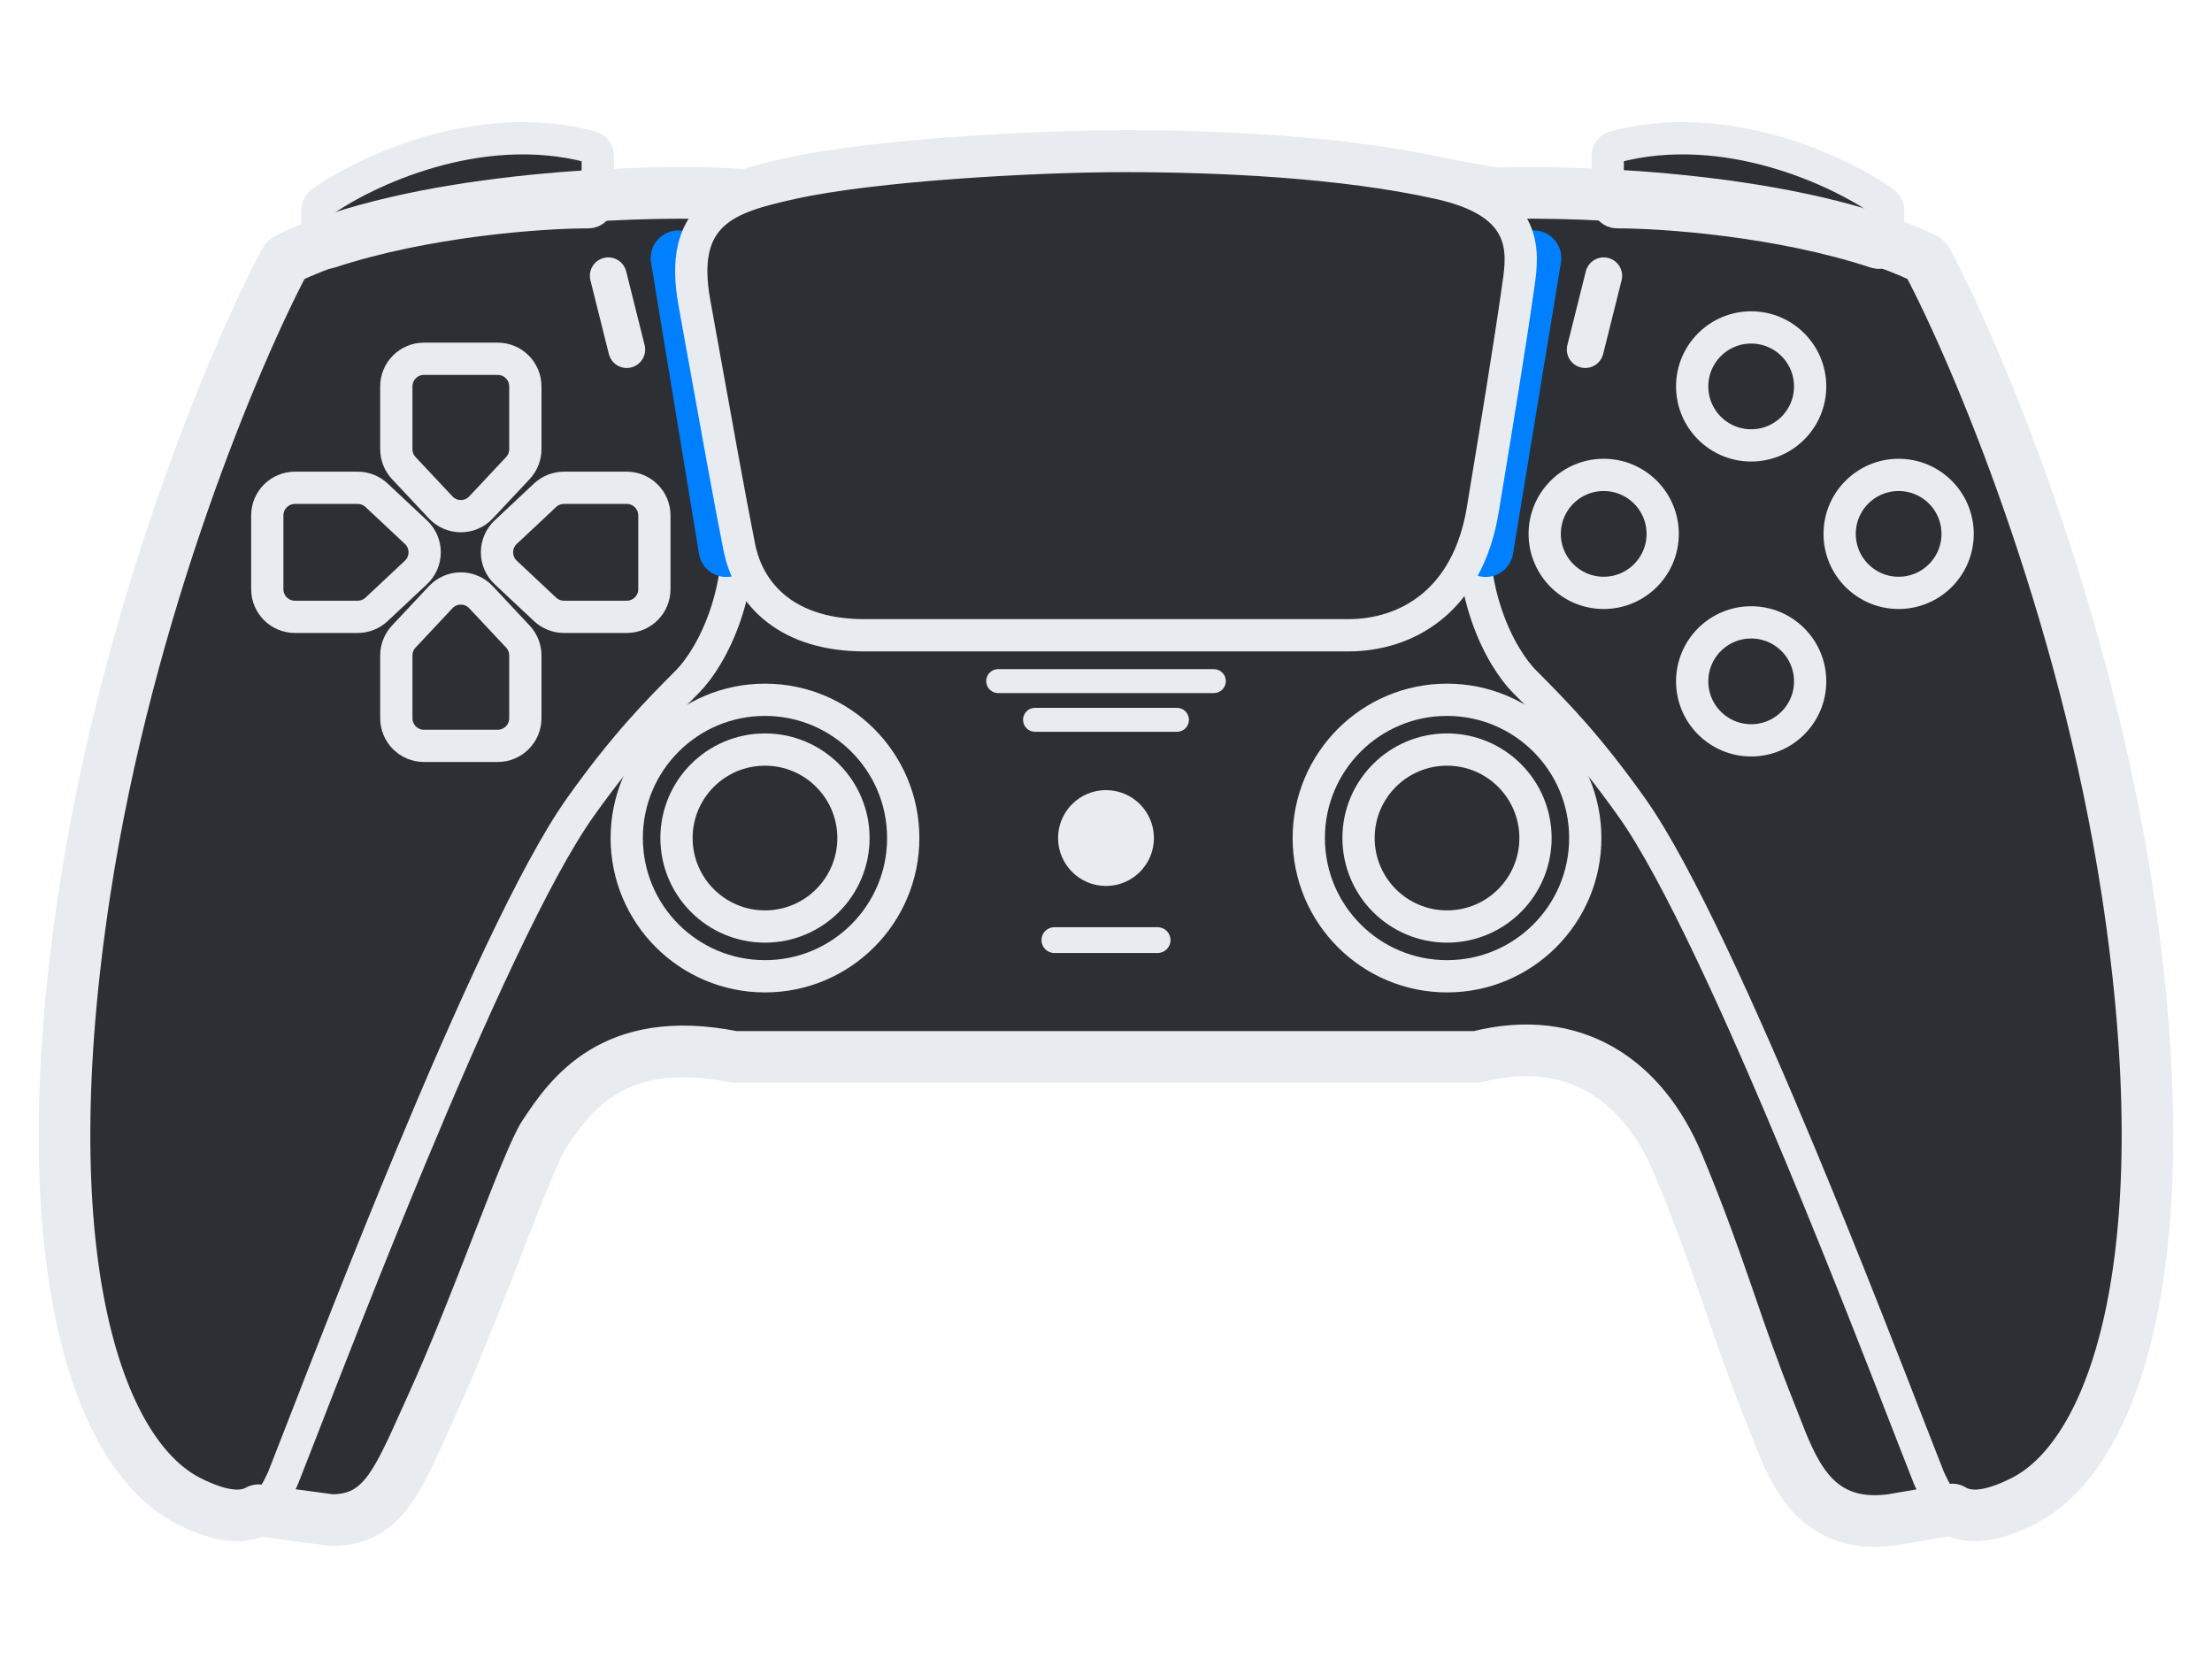
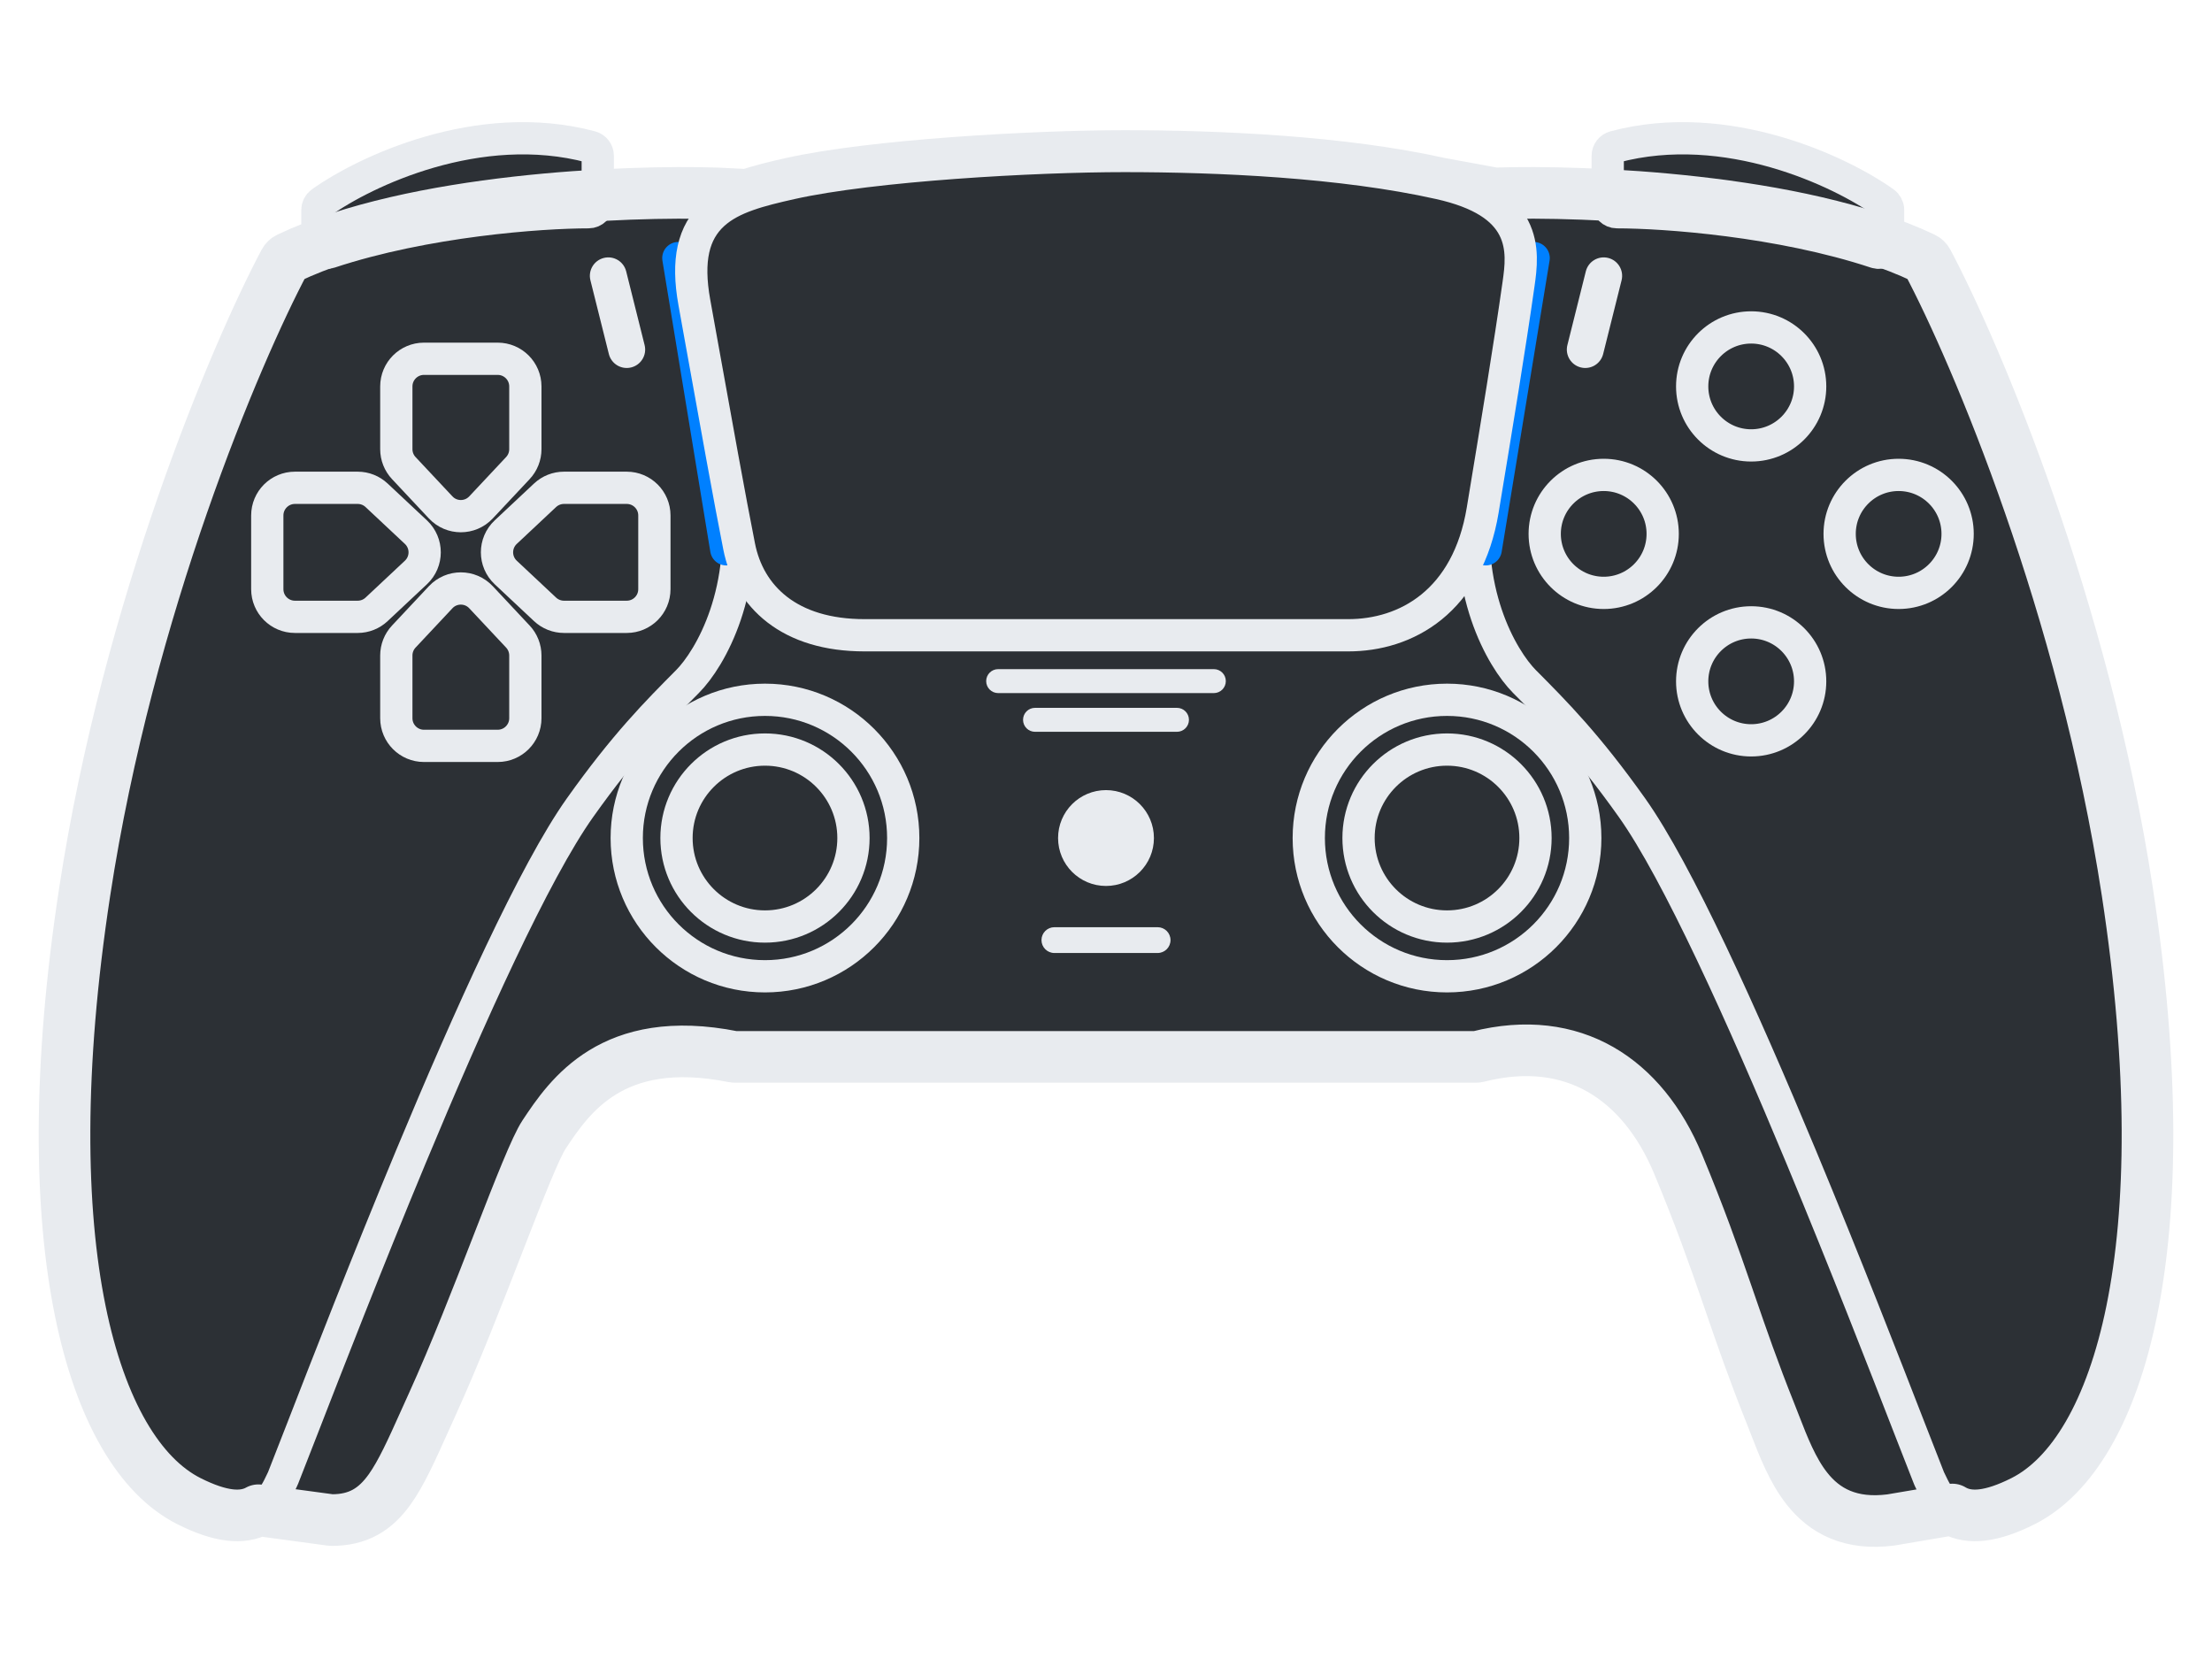
<svg xmlns="http://www.w3.org/2000/svg" viewBox="4 19 120 90" width="120" height="90">
  <path d="M31.988 29.976C36.326 29.484 40.442 29.409 42.915 29.492L44.565 29.574C45.272 29.323 46.072 29.134 46.909 28.946C51.338 27.953 60.128 27.463 64.994 27.463C70.074 27.463 76.814 27.759 82.108 28.946L85.085 29.492C87.558 29.409 91.674 29.484 96.012 29.976C100.34 30.466 104.939 31.378 108.346 32.991C108.444 33.037 108.523 33.113 108.574 33.209C111.209 38.178 117.045 51.936 119.407 67.381C120.882 77.031 120.765 84.611 119.647 90.109C118.535 95.577 116.407 99.1 113.747 100.438C112.023 101.305 110.847 101.394 110.005 100.942C109.974 100.925 109.944 100.908 109.915 100.89L106.584 101.456C106.577 101.457 106.569 101.458 106.562 101.459C105.493 101.593 104.598 101.482 103.84 101.168C103.083 100.855 102.497 100.352 102.026 99.755C101.251 98.775 100.75 97.484 100.29 96.298C100.205 96.077 100.12 95.86 100.036 95.649C99.126 93.374 98.497 91.55 97.865 89.715C97.798 89.522 97.732 89.33 97.665 89.136C96.962 87.102 96.216 84.988 95.038 82.155C94.07 79.826 92.634 78.05 90.822 77.015C89.017 75.985 86.792 75.662 84.18 76.322C84.14 76.332 84.099 76.337 84.058 76.337H43.878C43.845 76.337 43.812 76.334 43.78 76.327C40.446 75.661 38.233 76.231 36.696 77.173C35.139 78.126 34.216 79.491 33.515 80.549C33.301 80.872 32.971 81.584 32.545 82.611C32.125 83.621 31.63 84.89 31.085 86.292L30.988 86.542C29.921 89.284 28.675 92.487 27.455 95.17C27.309 95.492 27.17 95.802 27.035 96.1C26.331 97.668 25.77 98.914 25.147 99.788C24.766 100.322 24.341 100.749 23.816 101.039C23.287 101.33 22.692 101.463 22 101.463C21.978 101.463 21.955 101.462 21.933 101.459L18.017 100.929C18.01 100.934 18.002 100.938 17.995 100.942C17.153 101.394 15.977 101.305 14.253 100.438C11.593 99.1 9.465 95.577 8.353 90.109C7.235 84.611 7.118 77.031 8.594 67.381C10.956 51.936 16.791 38.178 19.426 33.209C19.477 33.113 19.556 33.037 19.654 32.991C23.061 31.378 27.66 30.466 31.988 29.976Z" fill="#2c3035" fill-opacity="1.00" />
  <g fill="none" stroke="#e8ebef" stroke-width="1.75" stroke-linejoin="round" stroke-linecap="round">
    <path d="M27.337 27.242C29.926 26.499 33.003 26.156 36.057 26.97C36.276 27.029 36.428 27.227 36.428 27.453V30.013C36.428 30.289 36.204 30.513 35.928 30.513C33.344 30.513 27.088 30.961 21.875 32.688C21.723 32.738 21.555 32.713 21.425 32.619C21.295 32.525 21.218 32.374 21.218 32.213V30.393C21.218 30.232 21.296 30.08 21.427 29.986C22.616 29.137 24.75 27.985 27.337 27.242Z" fill="#2c3035" fill-opacity="1.00" />
    <path d="M100.308 27.242C97.72 26.499 94.643 26.156 91.589 26.97C91.37 27.029 91.218 27.227 91.218 27.453V30.013C91.218 30.289 91.442 30.513 91.718 30.513C94.301 30.513 100.557 30.961 105.77 32.688C105.923 32.738 106.09 32.713 106.22 32.619C106.351 32.525 106.428 32.374 106.428 32.213V30.393C106.428 30.232 106.35 30.08 106.218 29.986C105.029 29.137 102.895 27.985 100.308 27.242Z" fill="#2c3035" fill-opacity="1.00" />
  </g>
  <path d="M31.988 29.976C36.326 29.484 40.442 29.409 42.915 29.492L44.565 29.574C45.272 29.323 46.072 29.134 46.909 28.946C51.338 27.953 60.128 27.463 64.994 27.463C70.074 27.463 76.814 27.759 82.108 28.946L85.085 29.492C87.558 29.409 91.674 29.484 96.012 29.976C100.34 30.466 104.939 31.378 108.346 32.991C108.444 33.037 108.523 33.113 108.574 33.209C111.209 38.178 117.045 51.936 119.407 67.381C120.882 77.031 120.765 84.611 119.647 90.109C118.535 95.577 116.407 99.1 113.747 100.438C112.023 101.305 110.847 101.394 110.005 100.942C109.974 100.925 109.944 100.908 109.915 100.89L106.584 101.456C106.577 101.457 106.569 101.458 106.562 101.459C105.493 101.593 104.598 101.482 103.84 101.168C103.083 100.855 102.497 100.352 102.026 99.755C101.251 98.775 100.75 97.484 100.29 96.298C100.205 96.077 100.12 95.86 100.036 95.649C99.126 93.374 98.497 91.55 97.865 89.715C97.798 89.522 97.732 89.33 97.665 89.136C96.962 87.102 96.216 84.988 95.038 82.155C94.07 79.826 92.634 78.05 90.822 77.015C89.017 75.985 86.792 75.662 84.18 76.322C84.14 76.332 84.099 76.337 84.058 76.337H43.878C43.845 76.337 43.812 76.334 43.78 76.327C40.446 75.661 38.233 76.231 36.696 77.173C35.139 78.126 34.216 79.491 33.515 80.549C33.301 80.872 32.971 81.584 32.545 82.611C32.125 83.621 31.63 84.89 31.085 86.292L30.988 86.542C29.921 89.284 28.675 92.487 27.455 95.17C27.309 95.492 27.17 95.802 27.035 96.1C26.331 97.668 25.77 98.914 25.147 99.788C24.766 100.322 24.341 100.749 23.816 101.039C23.287 101.33 22.692 101.463 22 101.463C21.978 101.463 21.955 101.462 21.933 101.459L18.017 100.929C18.01 100.934 18.002 100.938 17.995 100.942C17.153 101.394 15.977 101.305 14.253 100.438C11.593 99.1 9.465 95.577 8.353 90.109C7.235 84.611 7.118 77.031 8.594 67.381C10.956 51.936 16.791 38.178 19.426 33.209C19.477 33.113 19.556 33.037 19.654 32.991C23.061 31.378 27.66 30.466 31.988 29.976Z" fill="none" stroke="#e8ebef" stroke-width="2.80" stroke-linejoin="round" stroke-linecap="round" />
  <g fill="none" stroke="#e8ebef" stroke-width="1.75" stroke-linejoin="round" stroke-linecap="round">
    <path d="M42.915 29.492C43.164 29.501 43.369 29.691 43.395 29.939C43.422 30.187 43.261 30.416 43.02 30.477C42.534 30.599 42.187 31.11 42.003 31.97C41.828 32.787 41.846 33.728 41.922 34.349C42.252 36.014 43.1 40.575 43.882 45.691C44.691 50.982 42.542 54.721 41.292 55.978L41.291 55.979C39.623 57.658 37.892 59.399 35.466 62.816C32.996 66.295 29.464 74.125 26.288 81.76C23.901 87.496 21.734 93.075 20.389 96.537C19.948 97.672 19.595 98.579 19.352 99.19C19.347 99.203 19.342 99.216 19.335 99.228C19.312 99.276 19.287 99.329 19.259 99.386C19.171 99.573 19.06 99.806 18.912 100.041" />
    <path d="M109.074 100.019C108.933 99.791 108.827 99.567 108.741 99.386C108.713 99.329 108.688 99.276 108.664 99.228C108.658 99.216 108.653 99.203 108.648 99.19C108.405 98.579 108.052 97.672 107.611 96.537C106.266 93.075 104.099 87.496 101.712 81.76C98.536 74.125 95.004 66.295 92.534 62.816C90.108 59.399 88.377 57.658 86.709 55.979L86.707 55.978C85.458 54.721 83.309 50.982 84.118 45.691C84.9 40.575 85.748 36.014 86.078 34.349C86.153 33.728 86.172 32.787 85.997 31.97C85.813 31.11 85.466 30.599 84.98 30.477C84.739 30.416 84.578 30.187 84.605 29.939C84.631 29.691 84.836 29.501 85.085 29.492" />
-     <path d="M40.8 33.0 L43.4 48.8 M87.2 33.0 L84.6 48.8" stroke="#0080ff" stroke-width="3.00" stroke-linecap="round" />
+     <path d="M40.8 33.0 L43.4 48.8 M87.2 33.0 L84.6 48.8" stroke="#0080ff" stroke-width="1.75" stroke-linecap="round" />
    <path d="M46.909 28.946C51.338 27.953 60.128 27.463 64.994 27.463C70.074 27.463 76.814 27.759 82.108 28.946C84.36 29.451 85.566 30.289 86.12 31.36C86.66 32.404 86.503 33.542 86.381 34.406C85.894 37.841 85.214 41.96 84.438 46.658L84.436 46.672C84.03 49.126 83.006 50.836 81.658 51.93C80.315 53.02 78.691 53.463 77.14 53.463H50.905C48.877 53.463 47.305 52.951 46.166 52.072C45.026 51.192 44.362 49.977 44.099 48.649C43.591 46.09 42.857 42.009 42.032 37.426C41.912 36.762 41.791 36.087 41.668 35.405C41.252 33.1 41.617 31.607 42.693 30.621C43.21 30.148 43.856 29.825 44.565 29.574C45.272 29.323 46.072 29.134 46.909 28.946Z" fill="#2c3035" fill-opacity="1.00" />
    <path d="M30.094 46.527C29.502 47.159 28.498 47.159 27.906 46.527L25.906 44.394C25.645 44.116 25.5 43.749 25.5 43.368L25.5 39.963C25.5 39.135 26.172 38.463 27 38.463L31 38.463C31.828 38.463 32.5 39.135 32.5 39.963L32.5 43.368C32.5 43.749 32.355 44.116 32.094 44.394L30.094 46.527Z" />
    <path d="M27.906 51.399C28.498 50.767 29.502 50.767 30.094 51.399L32.094 53.533C32.355 53.811 32.5 54.178 32.5 54.559V57.963C32.5 58.792 31.828 59.463 31 59.463H27C26.172 59.463 25.5 58.792 25.5 57.963V54.559C25.5 54.178 25.645 53.811 25.906 53.533L27.906 51.399Z" />
    <path d="M26.564 47.869C27.196 48.462 27.196 49.465 26.564 50.057L24.43 52.057C24.152 52.318 23.786 52.463 23.404 52.463L20 52.463C19.172 52.463 18.5 51.792 18.5 50.963L18.5 46.963C18.5 46.135 19.172 45.463 20 45.463L23.404 45.463C23.786 45.463 24.152 45.608 24.43 45.869L26.564 47.869Z" />
    <path d="M31.436 50.057C30.804 49.465 30.804 48.462 31.436 47.869L33.569 45.869C33.848 45.608 34.214 45.463 34.596 45.463L38 45.463C38.828 45.463 39.5 46.135 39.5 46.963L39.5 50.963C39.5 51.792 38.828 52.463 38 52.463L34.596 52.463C34.214 52.463 33.848 52.318 33.569 52.057L31.436 50.057Z" />
    <circle cx="99" cy="39.963" r="3.2" />
    <circle cx="99" cy="55.963" r="3.2" />
    <circle cx="107" cy="47.963" r="3.2" />
    <circle cx="91" cy="47.963" r="3.2" />
    <circle cx="45.5" cy="64.463" r="7.5" />
    <circle cx="45.5" cy="64.463" r="4.8" />
    <circle cx="82.5" cy="64.463" r="7.5" />
    <circle cx="82.5" cy="64.463" r="4.8" />
  </g>
  <g fill="#e8ebef">
    <path d="M36.758 32.993C37.293 32.859 37.836 33.185 37.97 33.721L38.97 37.721C39.104 38.257 38.778 38.799 38.242 38.933C37.707 39.067 37.164 38.742 37.03 38.206L36.03 34.206C35.896 33.67 36.222 33.127 36.758 32.993Z" />
    <path d="M91.243 32.993C90.707 32.859 90.164 33.185 90.03 33.721L89.03 37.721C88.896 38.257 89.222 38.799 89.757 38.933C90.293 39.067 90.836 38.742 90.97 38.206L91.97 34.206C92.104 33.67 91.778 33.127 91.243 32.993Z" />
    <rect x="57.5" y="55.3" width="13" height="1.3" rx="0.65" />
    <rect x="59.5" y="57.4" width="9" height="1.3" rx="0.65" />
    <circle cx="64" cy="64.463" r="2.6" />
    <rect x="60.5" y="69.3" width="7" height="1.4" rx="0.7" />
  </g>
</svg>
